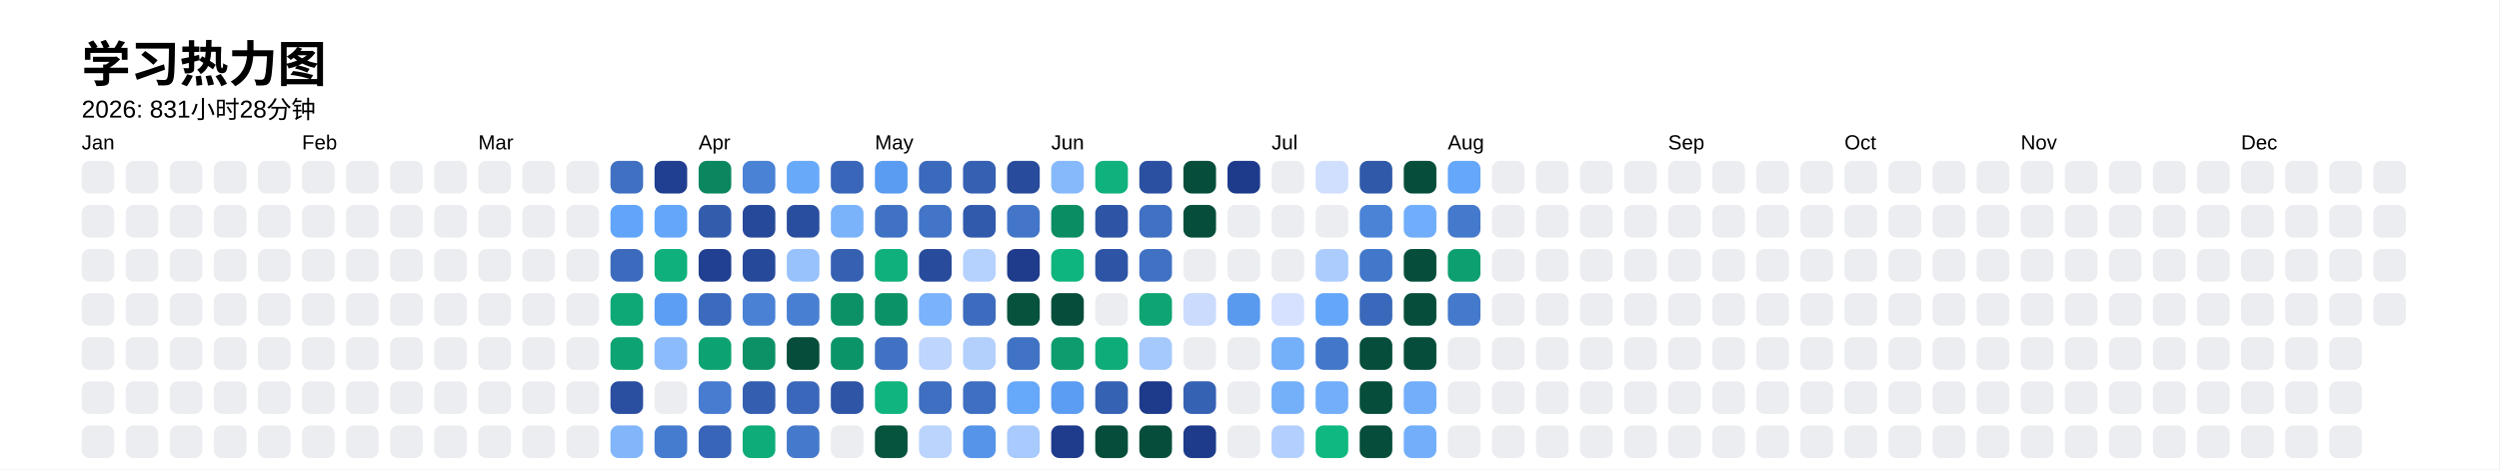
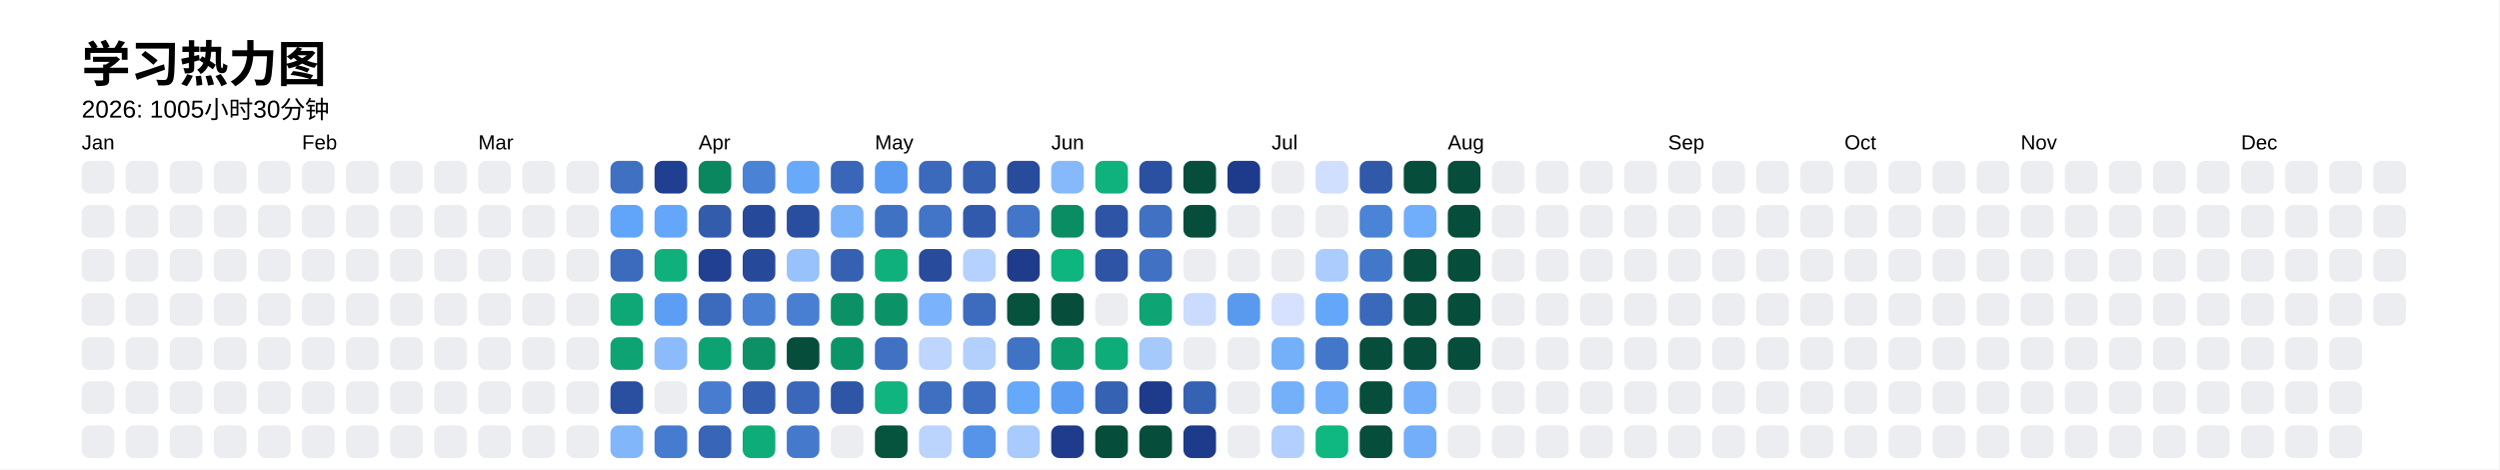
<svg xmlns="http://www.w3.org/2000/svg" style="background-color:white;" baseProfile="full" height="57.5mm" version="1.1" viewBox="0,0,306.2,57.5" width="306.2mm">
  <defs />
  <rect fill="#FFFFFF" height="57.5" width="306.2" x="0" y="0" />
  <text fill="#000000" style="font-size:6px; font-family:Arial; font-weight:bold;" x="10" y="10">学习热力图</text>
-   <text fill="#000000" style="font-size:3px; font-family:Arial;" x="10" y="14.4">2026: 831小时28分钟</text>
+   <text fill="#000000" style="font-size:3px; font-family:Arial;" x="10" y="14.4">2026: 1005小时30分钟</text>
  <text fill="#000000" style="font-size:2.5px; font-family:Arial" x="10" y="18.3">Jan</text>
  <rect fill="#ebedf0" height="4" rx="1" ry="1" width="4" x="10" y="19.7" />
  <rect fill="#ebedf0" height="4" rx="1" ry="1" width="4" x="10" y="25.1" />
  <rect fill="#ebedf0" height="4" rx="1" ry="1" width="4" x="10" y="30.5" />
  <rect fill="#ebedf0" height="4" rx="1" ry="1" width="4" x="10" y="35.9" />
  <rect fill="#ebedf0" height="4" rx="1" ry="1" width="4" x="10" y="41.3" />
  <rect fill="#ebedf0" height="4" rx="1" ry="1" width="4" x="10" y="46.7" />
  <rect fill="#ebedf0" height="4" rx="1" ry="1" width="4" x="10" y="52.1" />
  <rect fill="#ebedf0" height="4" rx="1" ry="1" width="4" x="15.4" y="19.7" />
  <rect fill="#ebedf0" height="4" rx="1" ry="1" width="4" x="15.4" y="25.1" />
  <rect fill="#ebedf0" height="4" rx="1" ry="1" width="4" x="15.4" y="30.5" />
  <rect fill="#ebedf0" height="4" rx="1" ry="1" width="4" x="15.4" y="35.9" />
  <rect fill="#ebedf0" height="4" rx="1" ry="1" width="4" x="15.4" y="41.3" />
  <rect fill="#ebedf0" height="4" rx="1" ry="1" width="4" x="15.4" y="46.7" />
  <rect fill="#ebedf0" height="4" rx="1" ry="1" width="4" x="15.4" y="52.1" />
  <rect fill="#ebedf0" height="4" rx="1" ry="1" width="4" x="20.8" y="19.7" />
  <rect fill="#ebedf0" height="4" rx="1" ry="1" width="4" x="20.8" y="25.1" />
  <rect fill="#ebedf0" height="4" rx="1" ry="1" width="4" x="20.8" y="30.5" />
  <rect fill="#ebedf0" height="4" rx="1" ry="1" width="4" x="20.8" y="35.9" />
  <rect fill="#ebedf0" height="4" rx="1" ry="1" width="4" x="20.8" y="41.3" />
  <rect fill="#ebedf0" height="4" rx="1" ry="1" width="4" x="20.8" y="46.7" />
  <rect fill="#ebedf0" height="4" rx="1" ry="1" width="4" x="20.8" y="52.1" />
  <rect fill="#ebedf0" height="4" rx="1" ry="1" width="4" x="26.2" y="19.7" />
  <rect fill="#ebedf0" height="4" rx="1" ry="1" width="4" x="26.2" y="25.1" />
  <rect fill="#ebedf0" height="4" rx="1" ry="1" width="4" x="26.2" y="30.5" />
  <rect fill="#ebedf0" height="4" rx="1" ry="1" width="4" x="26.2" y="35.9" />
  <rect fill="#ebedf0" height="4" rx="1" ry="1" width="4" x="26.2" y="41.3" />
  <rect fill="#ebedf0" height="4" rx="1" ry="1" width="4" x="26.2" y="46.7" />
  <rect fill="#ebedf0" height="4" rx="1" ry="1" width="4" x="26.2" y="52.1" />
  <rect fill="#ebedf0" height="4" rx="1" ry="1" width="4" x="31.6" y="19.7" />
  <rect fill="#ebedf0" height="4" rx="1" ry="1" width="4" x="31.6" y="25.1" />
  <rect fill="#ebedf0" height="4" rx="1" ry="1" width="4" x="31.6" y="30.5" />
  <rect fill="#ebedf0" height="4" rx="1" ry="1" width="4" x="31.6" y="35.9" />
  <rect fill="#ebedf0" height="4" rx="1" ry="1" width="4" x="31.6" y="41.3" />
  <rect fill="#ebedf0" height="4" rx="1" ry="1" width="4" x="31.6" y="46.7" />
  <rect fill="#ebedf0" height="4" rx="1" ry="1" width="4" x="31.6" y="52.1" />
  <text fill="#000000" style="font-size:2.5px; font-family:Arial" x="37.0" y="18.3">Feb</text>
  <rect fill="#ebedf0" height="4" rx="1" ry="1" width="4" x="37.0" y="19.7" />
  <rect fill="#ebedf0" height="4" rx="1" ry="1" width="4" x="37.0" y="25.1" />
  <rect fill="#ebedf0" height="4" rx="1" ry="1" width="4" x="37.0" y="30.5" />
  <rect fill="#ebedf0" height="4" rx="1" ry="1" width="4" x="37.0" y="35.9" />
  <rect fill="#ebedf0" height="4" rx="1" ry="1" width="4" x="37.0" y="41.3" />
  <rect fill="#ebedf0" height="4" rx="1" ry="1" width="4" x="37.0" y="46.7" />
  <rect fill="#ebedf0" height="4" rx="1" ry="1" width="4" x="37.0" y="52.1" />
  <rect fill="#ebedf0" height="4" rx="1" ry="1" width="4" x="42.4" y="19.7" />
  <rect fill="#ebedf0" height="4" rx="1" ry="1" width="4" x="42.4" y="25.1" />
  <rect fill="#ebedf0" height="4" rx="1" ry="1" width="4" x="42.4" y="30.5" />
  <rect fill="#ebedf0" height="4" rx="1" ry="1" width="4" x="42.4" y="35.9" />
  <rect fill="#ebedf0" height="4" rx="1" ry="1" width="4" x="42.4" y="41.3" />
  <rect fill="#ebedf0" height="4" rx="1" ry="1" width="4" x="42.4" y="46.7" />
  <rect fill="#ebedf0" height="4" rx="1" ry="1" width="4" x="42.4" y="52.1" />
  <rect fill="#ebedf0" height="4" rx="1" ry="1" width="4" x="47.8" y="19.7" />
  <rect fill="#ebedf0" height="4" rx="1" ry="1" width="4" x="47.8" y="25.1" />
  <rect fill="#ebedf0" height="4" rx="1" ry="1" width="4" x="47.8" y="30.5" />
  <rect fill="#ebedf0" height="4" rx="1" ry="1" width="4" x="47.8" y="35.9" />
  <rect fill="#ebedf0" height="4" rx="1" ry="1" width="4" x="47.8" y="41.3" />
  <rect fill="#ebedf0" height="4" rx="1" ry="1" width="4" x="47.8" y="46.7" />
  <rect fill="#ebedf0" height="4" rx="1" ry="1" width="4" x="47.8" y="52.1" />
  <rect fill="#ebedf0" height="4" rx="1" ry="1" width="4" x="53.2" y="19.7" />
  <rect fill="#ebedf0" height="4" rx="1" ry="1" width="4" x="53.2" y="25.1" />
  <rect fill="#ebedf0" height="4" rx="1" ry="1" width="4" x="53.2" y="30.5" />
  <rect fill="#ebedf0" height="4" rx="1" ry="1" width="4" x="53.2" y="35.9" />
  <rect fill="#ebedf0" height="4" rx="1" ry="1" width="4" x="53.2" y="41.3" />
  <rect fill="#ebedf0" height="4" rx="1" ry="1" width="4" x="53.2" y="46.7" />
  <rect fill="#ebedf0" height="4" rx="1" ry="1" width="4" x="53.2" y="52.1" />
  <text fill="#000000" style="font-size:2.5px; font-family:Arial" x="58.6" y="18.3">Mar</text>
  <rect fill="#ebedf0" height="4" rx="1" ry="1" width="4" x="58.6" y="19.7" />
  <rect fill="#ebedf0" height="4" rx="1" ry="1" width="4" x="58.6" y="25.1" />
  <rect fill="#ebedf0" height="4" rx="1" ry="1" width="4" x="58.6" y="30.5" />
  <rect fill="#ebedf0" height="4" rx="1" ry="1" width="4" x="58.6" y="35.9" />
  <rect fill="#ebedf0" height="4" rx="1" ry="1" width="4" x="58.6" y="41.3" />
  <rect fill="#ebedf0" height="4" rx="1" ry="1" width="4" x="58.6" y="46.7" />
  <rect fill="#ebedf0" height="4" rx="1" ry="1" width="4" x="58.6" y="52.1" />
  <rect fill="#ebedf0" height="4" rx="1" ry="1" width="4" x="64" y="19.7" />
  <rect fill="#ebedf0" height="4" rx="1" ry="1" width="4" x="64" y="25.1" />
  <rect fill="#ebedf0" height="4" rx="1" ry="1" width="4" x="64" y="30.5" />
  <rect fill="#ebedf0" height="4" rx="1" ry="1" width="4" x="64" y="35.9" />
  <rect fill="#ebedf0" height="4" rx="1" ry="1" width="4" x="64" y="41.3" />
  <rect fill="#ebedf0" height="4" rx="1" ry="1" width="4" x="64" y="46.7" />
  <rect fill="#ebedf0" height="4" rx="1" ry="1" width="4" x="64" y="52.1" />
  <rect fill="#ebedf0" height="4" rx="1" ry="1" width="4" x="69.4" y="19.7" />
  <rect fill="#ebedf0" height="4" rx="1" ry="1" width="4" x="69.4" y="25.1" />
  <rect fill="#ebedf0" height="4" rx="1" ry="1" width="4" x="69.4" y="30.5" />
  <rect fill="#ebedf0" height="4" rx="1" ry="1" width="4" x="69.4" y="35.9" />
  <rect fill="#ebedf0" height="4" rx="1" ry="1" width="4" x="69.4" y="41.3" />
  <rect fill="#ebedf0" height="4" rx="1" ry="1" width="4" x="69.4" y="46.7" />
  <rect fill="#ebedf0" height="4" rx="1" ry="1" width="4" x="69.4" y="52.1" />
  <rect fill="#3f70c2" height="4" rx="1" ry="1" width="4" x="74.8" y="19.7" />
  <rect fill="#60a5fa" height="4" rx="1" ry="1" width="4" x="74.8" y="25.1" />
  <rect fill="#3c6bbd" height="4" rx="1" ry="1" width="4" x="74.8" y="30.5" />
  <rect fill="#0ea876" height="4" rx="1" ry="1" width="4" x="74.8" y="35.9" />
  <rect fill="#0ea373" height="4" rx="1" ry="1" width="4" x="74.8" y="41.3" />
  <rect fill="#2b4fa0" height="4" rx="1" ry="1" width="4" x="74.8" y="46.7" />
  <rect fill="#81b6fb" height="4" rx="1" ry="1" width="4" x="74.8" y="52.1" />
  <rect fill="#213f90" height="4" rx="1" ry="1" width="4" x="80.2" y="19.7" />
  <rect fill="#64a7fa" height="4" rx="1" ry="1" width="4" x="80.2" y="25.1" />
  <rect fill="#0fb07b" height="4" rx="1" ry="1" width="4" x="80.2" y="30.5" />
  <rect fill="#5c9ef3" height="4" rx="1" ry="1" width="4" x="80.2" y="35.9" />
  <rect fill="#8cbbfb" height="4" rx="1" ry="1" width="4" x="80.2" y="41.3" />
  <rect fill="#ebedf0" height="4" rx="1" ry="1" width="4" x="80.2" y="46.7" />
  <rect fill="#467ccf" height="4" rx="1" ry="1" width="4" x="80.2" y="52.1" />
  <text fill="#000000" style="font-size:2.5px; font-family:Arial" x="85.6" y="18.3">Apr</text>
  <rect fill="#0b8760" height="4" rx="1" ry="1" width="4" x="85.6" y="19.7" />
  <rect fill="#335cad" height="4" rx="1" ry="1" width="4" x="85.6" y="25.1" />
  <rect fill="#224091" height="4" rx="1" ry="1" width="4" x="85.6" y="30.5" />
  <rect fill="#3c6bbe" height="4" rx="1" ry="1" width="4" x="85.6" y="35.9" />
  <rect fill="#0da272" height="4" rx="1" ry="1" width="4" x="85.6" y="41.3" />
  <rect fill="#477cd0" height="4" rx="1" ry="1" width="4" x="85.6" y="46.7" />
  <rect fill="#3865b7" height="4" rx="1" ry="1" width="4" x="85.6" y="52.1" />
  <rect fill="#4a82d5" height="4" rx="1" ry="1" width="4" x="91" y="19.7" />
  <rect fill="#274999" height="4" rx="1" ry="1" width="4" x="91" y="25.1" />
  <rect fill="#27499a" height="4" rx="1" ry="1" width="4" x="91" y="30.5" />
  <rect fill="#4a81d5" height="4" rx="1" ry="1" width="4" x="91" y="35.9" />
  <rect fill="#0c9167" height="4" rx="1" ry="1" width="4" x="91" y="41.3" />
  <rect fill="#345fb0" height="4" rx="1" ry="1" width="4" x="91" y="46.7" />
  <rect fill="#0eac79" height="4" rx="1" ry="1" width="4" x="91" y="52.1" />
  <rect fill="#68a9fa" height="4" rx="1" ry="1" width="4" x="96.4" y="19.7" />
  <rect fill="#2a4e9f" height="4" rx="1" ry="1" width="4" x="96.4" y="25.1" />
  <rect fill="#98c2fc" height="4" rx="1" ry="1" width="4" x="96.4" y="30.5" />
  <rect fill="#487fd2" height="4" rx="1" ry="1" width="4" x="96.4" y="35.9" />
  <rect fill="#064e3b" height="4" rx="1" ry="1" width="4" x="96.4" y="41.3" />
  <rect fill="#3a67ba" height="4" rx="1" ry="1" width="4" x="96.4" y="46.7" />
  <rect fill="#4579cc" height="4" rx="1" ry="1" width="4" x="96.4" y="52.1" />
  <rect fill="#3966b8" height="4" rx="1" ry="1" width="4" x="101.8" y="19.7" />
  <rect fill="#7bb3fb" height="4" rx="1" ry="1" width="4" x="101.8" y="25.1" />
  <rect fill="#3661b3" height="4" rx="1" ry="1" width="4" x="101.8" y="30.5" />
  <rect fill="#0c9167" height="4" rx="1" ry="1" width="4" x="101.8" y="35.9" />
  <rect fill="#0c9469" height="4" rx="1" ry="1" width="4" x="101.8" y="41.3" />
  <rect fill="#2e55a6" height="4" rx="1" ry="1" width="4" x="101.8" y="46.7" />
  <rect fill="#ebedf0" height="4" rx="1" ry="1" width="4" x="101.8" y="52.1" />
  <text fill="#000000" style="font-size:2.5px; font-family:Arial" x="107.2" y="18.3">May</text>
  <rect fill="#5a9cf1" height="4" rx="1" ry="1" width="4" x="107.2" y="19.7" />
  <rect fill="#4072c4" height="4" rx="1" ry="1" width="4" x="107.2" y="25.1" />
  <rect fill="#0fb07b" height="4" rx="1" ry="1" width="4" x="107.2" y="30.5" />
  <rect fill="#0c9267" height="4" rx="1" ry="1" width="4" x="107.2" y="35.9" />
  <rect fill="#4071c3" height="4" rx="1" ry="1" width="4" x="107.2" y="41.3" />
  <rect fill="#0fb47e" height="4" rx="1" ry="1" width="4" x="107.2" y="46.7" />
  <rect fill="#06533e" height="4" rx="1" ry="1" width="4" x="107.2" y="52.1" />
  <rect fill="#3b6abc" height="4" rx="1" ry="1" width="4" x="112.6" y="19.7" />
  <rect fill="#4275c8" height="4" rx="1" ry="1" width="4" x="112.6" y="25.1" />
  <rect fill="#284b9c" height="4" rx="1" ry="1" width="4" x="112.6" y="30.5" />
  <rect fill="#7ab2fb" height="4" rx="1" ry="1" width="4" x="112.6" y="35.9" />
  <rect fill="#bed5fd" height="4" rx="1" ry="1" width="4" x="112.6" y="41.3" />
  <rect fill="#3e6fc1" height="4" rx="1" ry="1" width="4" x="112.6" y="46.7" />
  <rect fill="#bbd4fd" height="4" rx="1" ry="1" width="4" x="112.6" y="52.1" />
  <rect fill="#3661b3" height="4" rx="1" ry="1" width="4" x="118" y="19.7" />
  <rect fill="#325aac" height="4" rx="1" ry="1" width="4" x="118" y="25.1" />
  <rect fill="#b5d1fd" height="4" rx="1" ry="1" width="4" x="118" y="30.5" />
  <rect fill="#3d6cbe" height="4" rx="1" ry="1" width="4" x="118" y="35.9" />
  <rect fill="#b3d0fd" height="4" rx="1" ry="1" width="4" x="118" y="41.3" />
  <rect fill="#3f6fc2" height="4" rx="1" ry="1" width="4" x="118" y="46.7" />
  <rect fill="#5694e9" height="4" rx="1" ry="1" width="4" x="118" y="52.1" />
  <rect fill="#284b9c" height="4" rx="1" ry="1" width="4" x="123.4" y="19.7" />
  <rect fill="#4376c9" height="4" rx="1" ry="1" width="4" x="123.4" y="25.1" />
  <rect fill="#1f3b8b" height="4" rx="1" ry="1" width="4" x="123.4" y="30.5" />
  <rect fill="#06523d" height="4" rx="1" ry="1" width="4" x="123.4" y="35.9" />
  <rect fill="#4173c5" height="4" rx="1" ry="1" width="4" x="123.4" y="41.3" />
  <rect fill="#66a8fa" height="4" rx="1" ry="1" width="4" x="123.4" y="46.7" />
  <rect fill="#a8cafc" height="4" rx="1" ry="1" width="4" x="123.4" y="52.1" />
  <text fill="#000000" style="font-size:2.5px; font-family:Arial" x="128.8" y="18.3">Jun</text>
  <rect fill="#86b9fb" height="4" rx="1" ry="1" width="4" x="128.8" y="19.7" />
  <rect fill="#0b8d64" height="4" rx="1" ry="1" width="4" x="128.8" y="25.1" />
  <rect fill="#0fb57e" height="4" rx="1" ry="1" width="4" x="128.8" y="30.5" />
  <rect fill="#064e3b" height="4" rx="1" ry="1" width="4" x="128.8" y="35.9" />
  <rect fill="#0d9c6e" height="4" rx="1" ry="1" width="4" x="128.8" y="41.3" />
  <rect fill="#5b9df2" height="4" rx="1" ry="1" width="4" x="128.8" y="46.7" />
  <rect fill="#1f3c8c" height="4" rx="1" ry="1" width="4" x="128.8" y="52.1" />
  <rect fill="#0fb17c" height="4" rx="1" ry="1" width="4" x="134.2" y="19.7" />
  <rect fill="#2e54a5" height="4" rx="1" ry="1" width="4" x="134.2" y="25.1" />
  <rect fill="#2e54a6" height="4" rx="1" ry="1" width="4" x="134.2" y="30.5" />
  <rect fill="#ebedf0" height="4" rx="1" ry="1" width="4" x="134.2" y="35.9" />
  <rect fill="#0eac78" height="4" rx="1" ry="1" width="4" x="134.2" y="41.3" />
  <rect fill="#3662b4" height="4" rx="1" ry="1" width="4" x="134.2" y="46.7" />
  <rect fill="#064e3b" height="4" rx="1" ry="1" width="4" x="134.2" y="52.1" />
  <rect fill="#2c50a1" height="4" rx="1" ry="1" width="4" x="139.6" y="19.7" />
  <rect fill="#4071c3" height="4" rx="1" ry="1" width="4" x="139.6" y="25.1" />
  <rect fill="#4071c3" height="4" rx="1" ry="1" width="4" x="139.6" y="30.5" />
  <rect fill="#0ea473" height="4" rx="1" ry="1" width="4" x="139.6" y="35.9" />
  <rect fill="#a6c9fc" height="4" rx="1" ry="1" width="4" x="139.6" y="41.3" />
  <rect fill="#1e3a8a" height="4" rx="1" ry="1" width="4" x="139.6" y="46.7" />
  <rect fill="#064e3b" height="4" rx="1" ry="1" width="4" x="139.6" y="52.1" />
  <rect fill="#064e3b" height="4" rx="1" ry="1" width="4" x="145" y="19.7" />
  <rect fill="#064e3b" height="4" rx="1" ry="1" width="4" x="145" y="25.1" />
  <rect fill="#ebedf0" height="4" rx="1" ry="1" width="4" x="145" y="30.5" />
  <rect fill="#cadbfe" height="4" rx="1" ry="1" width="4" x="145" y="35.9" />
  <rect fill="#ebedf0" height="4" rx="1" ry="1" width="4" x="145" y="41.3" />
  <rect fill="#3662b4" height="4" rx="1" ry="1" width="4" x="145" y="46.7" />
  <rect fill="#1e3b8b" height="4" rx="1" ry="1" width="4" x="145" y="52.1" />
  <rect fill="#1e3b8b" height="4" rx="1" ry="1" width="4" x="150.4" y="19.7" />
  <rect fill="#ebedf0" height="4" rx="1" ry="1" width="4" x="150.4" y="25.1" />
  <rect fill="#ebedf0" height="4" rx="1" ry="1" width="4" x="150.4" y="30.5" />
  <rect fill="#599aef" height="4" rx="1" ry="1" width="4" x="150.4" y="35.9" />
  <rect fill="#ebedf0" height="4" rx="1" ry="1" width="4" x="150.4" y="41.3" />
  <rect fill="#ebedf0" height="4" rx="1" ry="1" width="4" x="150.4" y="46.7" />
  <rect fill="#ebedf0" height="4" rx="1" ry="1" width="4" x="150.4" y="52.1" />
  <text fill="#000000" style="font-size:2.5px; font-family:Arial" x="155.8" y="18.3">Jul</text>
  <rect fill="#ebedf0" height="4" rx="1" ry="1" width="4" x="155.8" y="19.7" />
  <rect fill="#ebedf0" height="4" rx="1" ry="1" width="4" x="155.8" y="25.1" />
  <rect fill="#ebedf0" height="4" rx="1" ry="1" width="4" x="155.8" y="30.5" />
  <rect fill="#d5e1fe" height="4" rx="1" ry="1" width="4" x="155.8" y="35.9" />
  <rect fill="#74affa" height="4" rx="1" ry="1" width="4" x="155.8" y="41.3" />
  <rect fill="#74affa" height="4" rx="1" ry="1" width="4" x="155.8" y="46.7" />
  <rect fill="#b3cffd" height="4" rx="1" ry="1" width="4" x="155.8" y="52.1" />
  <rect fill="#d0dffe" height="4" rx="1" ry="1" width="4" x="161.2" y="19.7" />
  <rect fill="#ebedf0" height="4" rx="1" ry="1" width="4" x="161.2" y="25.1" />
  <rect fill="#acccfd" height="4" rx="1" ry="1" width="4" x="161.2" y="30.5" />
  <rect fill="#63a6fa" height="4" rx="1" ry="1" width="4" x="161.2" y="35.9" />
  <rect fill="#4377ca" height="4" rx="1" ry="1" width="4" x="161.2" y="41.3" />
  <rect fill="#72aefa" height="4" rx="1" ry="1" width="4" x="161.2" y="46.7" />
  <rect fill="#0fb880" height="4" rx="1" ry="1" width="4" x="161.2" y="52.1" />
  <rect fill="#3159aa" height="4" rx="1" ry="1" width="4" x="166.6" y="19.7" />
  <rect fill="#4b83d7" height="4" rx="1" ry="1" width="4" x="166.6" y="25.1" />
  <rect fill="#4377ca" height="4" rx="1" ry="1" width="4" x="166.6" y="30.5" />
  <rect fill="#3a68ba" height="4" rx="1" ry="1" width="4" x="166.6" y="35.9" />
  <rect fill="#064e3b" height="4" rx="1" ry="1" width="4" x="166.6" y="41.3" />
  <rect fill="#064e3b" height="4" rx="1" ry="1" width="4" x="166.6" y="46.7" />
  <rect fill="#064e3b" height="4" rx="1" ry="1" width="4" x="166.6" y="52.1" />
  <rect fill="#064e3b" height="4" rx="1" ry="1" width="4" x="172" y="19.7" />
  <rect fill="#70adfa" height="4" rx="1" ry="1" width="4" x="172" y="25.1" />
  <rect fill="#064e3b" height="4" rx="1" ry="1" width="4" x="172" y="30.5" />
  <rect fill="#064e3b" height="4" rx="1" ry="1" width="4" x="172" y="35.9" />
  <rect fill="#064e3b" height="4" rx="1" ry="1" width="4" x="172" y="41.3" />
  <rect fill="#72aefa" height="4" rx="1" ry="1" width="4" x="172" y="46.7" />
  <rect fill="#72aefa" height="4" rx="1" ry="1" width="4" x="172" y="52.1" />
  <text fill="#000000" style="font-size:2.5px; font-family:Arial" x="177.4" y="18.3">Aug</text>
-   <rect fill="#65a7fa" height="4" rx="1" ry="1" width="4" x="177.4" y="19.7" />
-   <rect fill="#4579cc" height="4" rx="1" ry="1" width="4" x="177.4" y="25.1" />
-   <rect fill="#0d9f70" height="4" rx="1" ry="1" width="4" x="177.4" y="30.5" />
-   <rect fill="#4579cc" height="4" rx="1" ry="1" width="4" x="177.4" y="35.9" />
-   <rect fill="#ebedf0" height="4" rx="1" ry="1" width="4" x="177.4" y="41.3" />
+   <rect fill="#064e3b" height="4" rx="1" ry="1" width="4" x="177.4" y="19.7" />
+   <rect fill="#064e3b" height="4" rx="1" ry="1" width="4" x="177.4" y="25.1" />
+   <rect fill="#064e3b" height="4" rx="1" ry="1" width="4" x="177.4" y="30.5" />
+   <rect fill="#064e3b" height="4" rx="1" ry="1" width="4" x="177.4" y="35.9" />
+   <rect fill="#064e3b" height="4" rx="1" ry="1" width="4" x="177.4" y="41.3" />
  <rect fill="#ebedf0" height="4" rx="1" ry="1" width="4" x="177.4" y="46.7" />
  <rect fill="#ebedf0" height="4" rx="1" ry="1" width="4" x="177.4" y="52.1" />
  <rect fill="#ebedf0" height="4" rx="1" ry="1" width="4" x="182.8" y="19.7" />
  <rect fill="#ebedf0" height="4" rx="1" ry="1" width="4" x="182.8" y="25.1" />
  <rect fill="#ebedf0" height="4" rx="1" ry="1" width="4" x="182.8" y="30.5" />
  <rect fill="#ebedf0" height="4" rx="1" ry="1" width="4" x="182.8" y="35.9" />
  <rect fill="#ebedf0" height="4" rx="1" ry="1" width="4" x="182.8" y="41.3" />
  <rect fill="#ebedf0" height="4" rx="1" ry="1" width="4" x="182.8" y="46.7" />
  <rect fill="#ebedf0" height="4" rx="1" ry="1" width="4" x="182.8" y="52.1" />
  <rect fill="#ebedf0" height="4" rx="1" ry="1" width="4" x="188.2" y="19.7" />
  <rect fill="#ebedf0" height="4" rx="1" ry="1" width="4" x="188.2" y="25.1" />
  <rect fill="#ebedf0" height="4" rx="1" ry="1" width="4" x="188.2" y="30.5" />
  <rect fill="#ebedf0" height="4" rx="1" ry="1" width="4" x="188.2" y="35.9" />
  <rect fill="#ebedf0" height="4" rx="1" ry="1" width="4" x="188.2" y="41.3" />
  <rect fill="#ebedf0" height="4" rx="1" ry="1" width="4" x="188.2" y="46.7" />
  <rect fill="#ebedf0" height="4" rx="1" ry="1" width="4" x="188.2" y="52.1" />
  <rect fill="#ebedf0" height="4" rx="1" ry="1" width="4" x="193.6" y="19.7" />
  <rect fill="#ebedf0" height="4" rx="1" ry="1" width="4" x="193.6" y="25.1" />
  <rect fill="#ebedf0" height="4" rx="1" ry="1" width="4" x="193.6" y="30.5" />
  <rect fill="#ebedf0" height="4" rx="1" ry="1" width="4" x="193.6" y="35.9" />
  <rect fill="#ebedf0" height="4" rx="1" ry="1" width="4" x="193.6" y="41.3" />
  <rect fill="#ebedf0" height="4" rx="1" ry="1" width="4" x="193.6" y="46.7" />
  <rect fill="#ebedf0" height="4" rx="1" ry="1" width="4" x="193.6" y="52.1" />
  <rect fill="#ebedf0" height="4" rx="1" ry="1" width="4" x="199" y="19.7" />
  <rect fill="#ebedf0" height="4" rx="1" ry="1" width="4" x="199" y="25.1" />
  <rect fill="#ebedf0" height="4" rx="1" ry="1" width="4" x="199" y="30.5" />
  <rect fill="#ebedf0" height="4" rx="1" ry="1" width="4" x="199" y="35.9" />
  <rect fill="#ebedf0" height="4" rx="1" ry="1" width="4" x="199" y="41.3" />
  <rect fill="#ebedf0" height="4" rx="1" ry="1" width="4" x="199" y="46.7" />
  <rect fill="#ebedf0" height="4" rx="1" ry="1" width="4" x="199" y="52.1" />
  <text fill="#000000" style="font-size:2.5px; font-family:Arial" x="204.4" y="18.3">Sep</text>
  <rect fill="#ebedf0" height="4" rx="1" ry="1" width="4" x="204.4" y="19.7" />
  <rect fill="#ebedf0" height="4" rx="1" ry="1" width="4" x="204.4" y="25.1" />
  <rect fill="#ebedf0" height="4" rx="1" ry="1" width="4" x="204.4" y="30.5" />
  <rect fill="#ebedf0" height="4" rx="1" ry="1" width="4" x="204.4" y="35.9" />
  <rect fill="#ebedf0" height="4" rx="1" ry="1" width="4" x="204.4" y="41.3" />
  <rect fill="#ebedf0" height="4" rx="1" ry="1" width="4" x="204.4" y="46.7" />
  <rect fill="#ebedf0" height="4" rx="1" ry="1" width="4" x="204.4" y="52.1" />
  <rect fill="#ebedf0" height="4" rx="1" ry="1" width="4" x="209.8" y="19.7" />
  <rect fill="#ebedf0" height="4" rx="1" ry="1" width="4" x="209.8" y="25.1" />
  <rect fill="#ebedf0" height="4" rx="1" ry="1" width="4" x="209.8" y="30.5" />
  <rect fill="#ebedf0" height="4" rx="1" ry="1" width="4" x="209.8" y="35.9" />
  <rect fill="#ebedf0" height="4" rx="1" ry="1" width="4" x="209.8" y="41.3" />
  <rect fill="#ebedf0" height="4" rx="1" ry="1" width="4" x="209.8" y="46.7" />
  <rect fill="#ebedf0" height="4" rx="1" ry="1" width="4" x="209.8" y="52.1" />
  <rect fill="#ebedf0" height="4" rx="1" ry="1" width="4" x="215.2" y="19.7" />
  <rect fill="#ebedf0" height="4" rx="1" ry="1" width="4" x="215.2" y="25.1" />
  <rect fill="#ebedf0" height="4" rx="1" ry="1" width="4" x="215.2" y="30.5" />
  <rect fill="#ebedf0" height="4" rx="1" ry="1" width="4" x="215.2" y="35.9" />
  <rect fill="#ebedf0" height="4" rx="1" ry="1" width="4" x="215.2" y="41.3" />
  <rect fill="#ebedf0" height="4" rx="1" ry="1" width="4" x="215.2" y="46.7" />
  <rect fill="#ebedf0" height="4" rx="1" ry="1" width="4" x="215.2" y="52.1" />
  <rect fill="#ebedf0" height="4" rx="1" ry="1" width="4" x="220.6" y="19.7" />
  <rect fill="#ebedf0" height="4" rx="1" ry="1" width="4" x="220.6" y="25.1" />
  <rect fill="#ebedf0" height="4" rx="1" ry="1" width="4" x="220.6" y="30.5" />
  <rect fill="#ebedf0" height="4" rx="1" ry="1" width="4" x="220.6" y="35.9" />
  <rect fill="#ebedf0" height="4" rx="1" ry="1" width="4" x="220.6" y="41.3" />
  <rect fill="#ebedf0" height="4" rx="1" ry="1" width="4" x="220.6" y="46.7" />
  <rect fill="#ebedf0" height="4" rx="1" ry="1" width="4" x="220.6" y="52.1" />
  <text fill="#000000" style="font-size:2.5px; font-family:Arial" x="226" y="18.3">Oct</text>
  <rect fill="#ebedf0" height="4" rx="1" ry="1" width="4" x="226" y="19.7" />
  <rect fill="#ebedf0" height="4" rx="1" ry="1" width="4" x="226" y="25.1" />
  <rect fill="#ebedf0" height="4" rx="1" ry="1" width="4" x="226" y="30.5" />
  <rect fill="#ebedf0" height="4" rx="1" ry="1" width="4" x="226" y="35.9" />
  <rect fill="#ebedf0" height="4" rx="1" ry="1" width="4" x="226" y="41.3" />
  <rect fill="#ebedf0" height="4" rx="1" ry="1" width="4" x="226" y="46.7" />
  <rect fill="#ebedf0" height="4" rx="1" ry="1" width="4" x="226" y="52.1" />
  <rect fill="#ebedf0" height="4" rx="1" ry="1" width="4" x="231.4" y="19.7" />
  <rect fill="#ebedf0" height="4" rx="1" ry="1" width="4" x="231.4" y="25.1" />
  <rect fill="#ebedf0" height="4" rx="1" ry="1" width="4" x="231.4" y="30.5" />
  <rect fill="#ebedf0" height="4" rx="1" ry="1" width="4" x="231.4" y="35.9" />
  <rect fill="#ebedf0" height="4" rx="1" ry="1" width="4" x="231.4" y="41.3" />
  <rect fill="#ebedf0" height="4" rx="1" ry="1" width="4" x="231.4" y="46.7" />
  <rect fill="#ebedf0" height="4" rx="1" ry="1" width="4" x="231.4" y="52.1" />
  <rect fill="#ebedf0" height="4" rx="1" ry="1" width="4" x="236.8" y="19.7" />
  <rect fill="#ebedf0" height="4" rx="1" ry="1" width="4" x="236.8" y="25.1" />
  <rect fill="#ebedf0" height="4" rx="1" ry="1" width="4" x="236.8" y="30.5" />
  <rect fill="#ebedf0" height="4" rx="1" ry="1" width="4" x="236.8" y="35.9" />
  <rect fill="#ebedf0" height="4" rx="1" ry="1" width="4" x="236.8" y="41.3" />
  <rect fill="#ebedf0" height="4" rx="1" ry="1" width="4" x="236.8" y="46.7" />
  <rect fill="#ebedf0" height="4" rx="1" ry="1" width="4" x="236.8" y="52.1" />
  <rect fill="#ebedf0" height="4" rx="1" ry="1" width="4" x="242.2" y="19.7" />
  <rect fill="#ebedf0" height="4" rx="1" ry="1" width="4" x="242.2" y="25.1" />
  <rect fill="#ebedf0" height="4" rx="1" ry="1" width="4" x="242.2" y="30.5" />
  <rect fill="#ebedf0" height="4" rx="1" ry="1" width="4" x="242.2" y="35.9" />
  <rect fill="#ebedf0" height="4" rx="1" ry="1" width="4" x="242.2" y="41.3" />
  <rect fill="#ebedf0" height="4" rx="1" ry="1" width="4" x="242.2" y="46.7" />
  <rect fill="#ebedf0" height="4" rx="1" ry="1" width="4" x="242.2" y="52.1" />
  <text fill="#000000" style="font-size:2.5px; font-family:Arial" x="247.6" y="18.3">Nov</text>
  <rect fill="#ebedf0" height="4" rx="1" ry="1" width="4" x="247.6" y="19.7" />
  <rect fill="#ebedf0" height="4" rx="1" ry="1" width="4" x="247.6" y="25.1" />
  <rect fill="#ebedf0" height="4" rx="1" ry="1" width="4" x="247.6" y="30.5" />
  <rect fill="#ebedf0" height="4" rx="1" ry="1" width="4" x="247.6" y="35.9" />
  <rect fill="#ebedf0" height="4" rx="1" ry="1" width="4" x="247.6" y="41.3" />
  <rect fill="#ebedf0" height="4" rx="1" ry="1" width="4" x="247.6" y="46.7" />
  <rect fill="#ebedf0" height="4" rx="1" ry="1" width="4" x="247.6" y="52.1" />
  <rect fill="#ebedf0" height="4" rx="1" ry="1" width="4" x="253" y="19.7" />
  <rect fill="#ebedf0" height="4" rx="1" ry="1" width="4" x="253" y="25.1" />
  <rect fill="#ebedf0" height="4" rx="1" ry="1" width="4" x="253" y="30.5" />
  <rect fill="#ebedf0" height="4" rx="1" ry="1" width="4" x="253" y="35.9" />
  <rect fill="#ebedf0" height="4" rx="1" ry="1" width="4" x="253" y="41.3" />
  <rect fill="#ebedf0" height="4" rx="1" ry="1" width="4" x="253" y="46.7" />
  <rect fill="#ebedf0" height="4" rx="1" ry="1" width="4" x="253" y="52.1" />
  <rect fill="#ebedf0" height="4" rx="1" ry="1" width="4" x="258.4" y="19.7" />
  <rect fill="#ebedf0" height="4" rx="1" ry="1" width="4" x="258.4" y="25.1" />
  <rect fill="#ebedf0" height="4" rx="1" ry="1" width="4" x="258.4" y="30.5" />
  <rect fill="#ebedf0" height="4" rx="1" ry="1" width="4" x="258.4" y="35.9" />
  <rect fill="#ebedf0" height="4" rx="1" ry="1" width="4" x="258.4" y="41.3" />
  <rect fill="#ebedf0" height="4" rx="1" ry="1" width="4" x="258.4" y="46.7" />
  <rect fill="#ebedf0" height="4" rx="1" ry="1" width="4" x="258.4" y="52.1" />
  <rect fill="#ebedf0" height="4" rx="1" ry="1" width="4" x="263.8" y="19.7" />
  <rect fill="#ebedf0" height="4" rx="1" ry="1" width="4" x="263.8" y="25.1" />
  <rect fill="#ebedf0" height="4" rx="1" ry="1" width="4" x="263.8" y="30.5" />
  <rect fill="#ebedf0" height="4" rx="1" ry="1" width="4" x="263.8" y="35.9" />
  <rect fill="#ebedf0" height="4" rx="1" ry="1" width="4" x="263.8" y="41.3" />
  <rect fill="#ebedf0" height="4" rx="1" ry="1" width="4" x="263.8" y="46.7" />
  <rect fill="#ebedf0" height="4" rx="1" ry="1" width="4" x="263.8" y="52.1" />
  <rect fill="#ebedf0" height="4" rx="1" ry="1" width="4" x="269.2" y="19.7" />
  <rect fill="#ebedf0" height="4" rx="1" ry="1" width="4" x="269.2" y="25.1" />
  <rect fill="#ebedf0" height="4" rx="1" ry="1" width="4" x="269.2" y="30.5" />
  <rect fill="#ebedf0" height="4" rx="1" ry="1" width="4" x="269.2" y="35.9" />
  <rect fill="#ebedf0" height="4" rx="1" ry="1" width="4" x="269.2" y="41.3" />
  <rect fill="#ebedf0" height="4" rx="1" ry="1" width="4" x="269.2" y="46.7" />
  <rect fill="#ebedf0" height="4" rx="1" ry="1" width="4" x="269.2" y="52.1" />
  <text fill="#000000" style="font-size:2.5px; font-family:Arial" x="274.6" y="18.3">Dec</text>
  <rect fill="#ebedf0" height="4" rx="1" ry="1" width="4" x="274.6" y="19.7" />
  <rect fill="#ebedf0" height="4" rx="1" ry="1" width="4" x="274.6" y="25.1" />
  <rect fill="#ebedf0" height="4" rx="1" ry="1" width="4" x="274.6" y="30.5" />
  <rect fill="#ebedf0" height="4" rx="1" ry="1" width="4" x="274.6" y="35.9" />
  <rect fill="#ebedf0" height="4" rx="1" ry="1" width="4" x="274.6" y="41.3" />
  <rect fill="#ebedf0" height="4" rx="1" ry="1" width="4" x="274.6" y="46.7" />
  <rect fill="#ebedf0" height="4" rx="1" ry="1" width="4" x="274.6" y="52.1" />
  <rect fill="#ebedf0" height="4" rx="1" ry="1" width="4" x="280" y="19.7" />
  <rect fill="#ebedf0" height="4" rx="1" ry="1" width="4" x="280" y="25.1" />
  <rect fill="#ebedf0" height="4" rx="1" ry="1" width="4" x="280" y="30.5" />
  <rect fill="#ebedf0" height="4" rx="1" ry="1" width="4" x="280" y="35.9" />
  <rect fill="#ebedf0" height="4" rx="1" ry="1" width="4" x="280" y="41.3" />
  <rect fill="#ebedf0" height="4" rx="1" ry="1" width="4" x="280" y="46.7" />
  <rect fill="#ebedf0" height="4" rx="1" ry="1" width="4" x="280" y="52.1" />
  <rect fill="#ebedf0" height="4" rx="1" ry="1" width="4" x="285.4" y="19.7" />
  <rect fill="#ebedf0" height="4" rx="1" ry="1" width="4" x="285.4" y="25.1" />
  <rect fill="#ebedf0" height="4" rx="1" ry="1" width="4" x="285.4" y="30.5" />
  <rect fill="#ebedf0" height="4" rx="1" ry="1" width="4" x="285.4" y="35.9" />
  <rect fill="#ebedf0" height="4" rx="1" ry="1" width="4" x="285.4" y="41.3" />
  <rect fill="#ebedf0" height="4" rx="1" ry="1" width="4" x="285.4" y="46.7" />
  <rect fill="#ebedf0" height="4" rx="1" ry="1" width="4" x="285.4" y="52.1" />
  <rect fill="#ebedf0" height="4" rx="1" ry="1" width="4" x="290.8" y="19.7" />
  <rect fill="#ebedf0" height="4" rx="1" ry="1" width="4" x="290.8" y="25.1" />
  <rect fill="#ebedf0" height="4" rx="1" ry="1" width="4" x="290.8" y="30.5" />
  <rect fill="#ebedf0" height="4" rx="1" ry="1" width="4" x="290.8" y="35.9" />
</svg>
